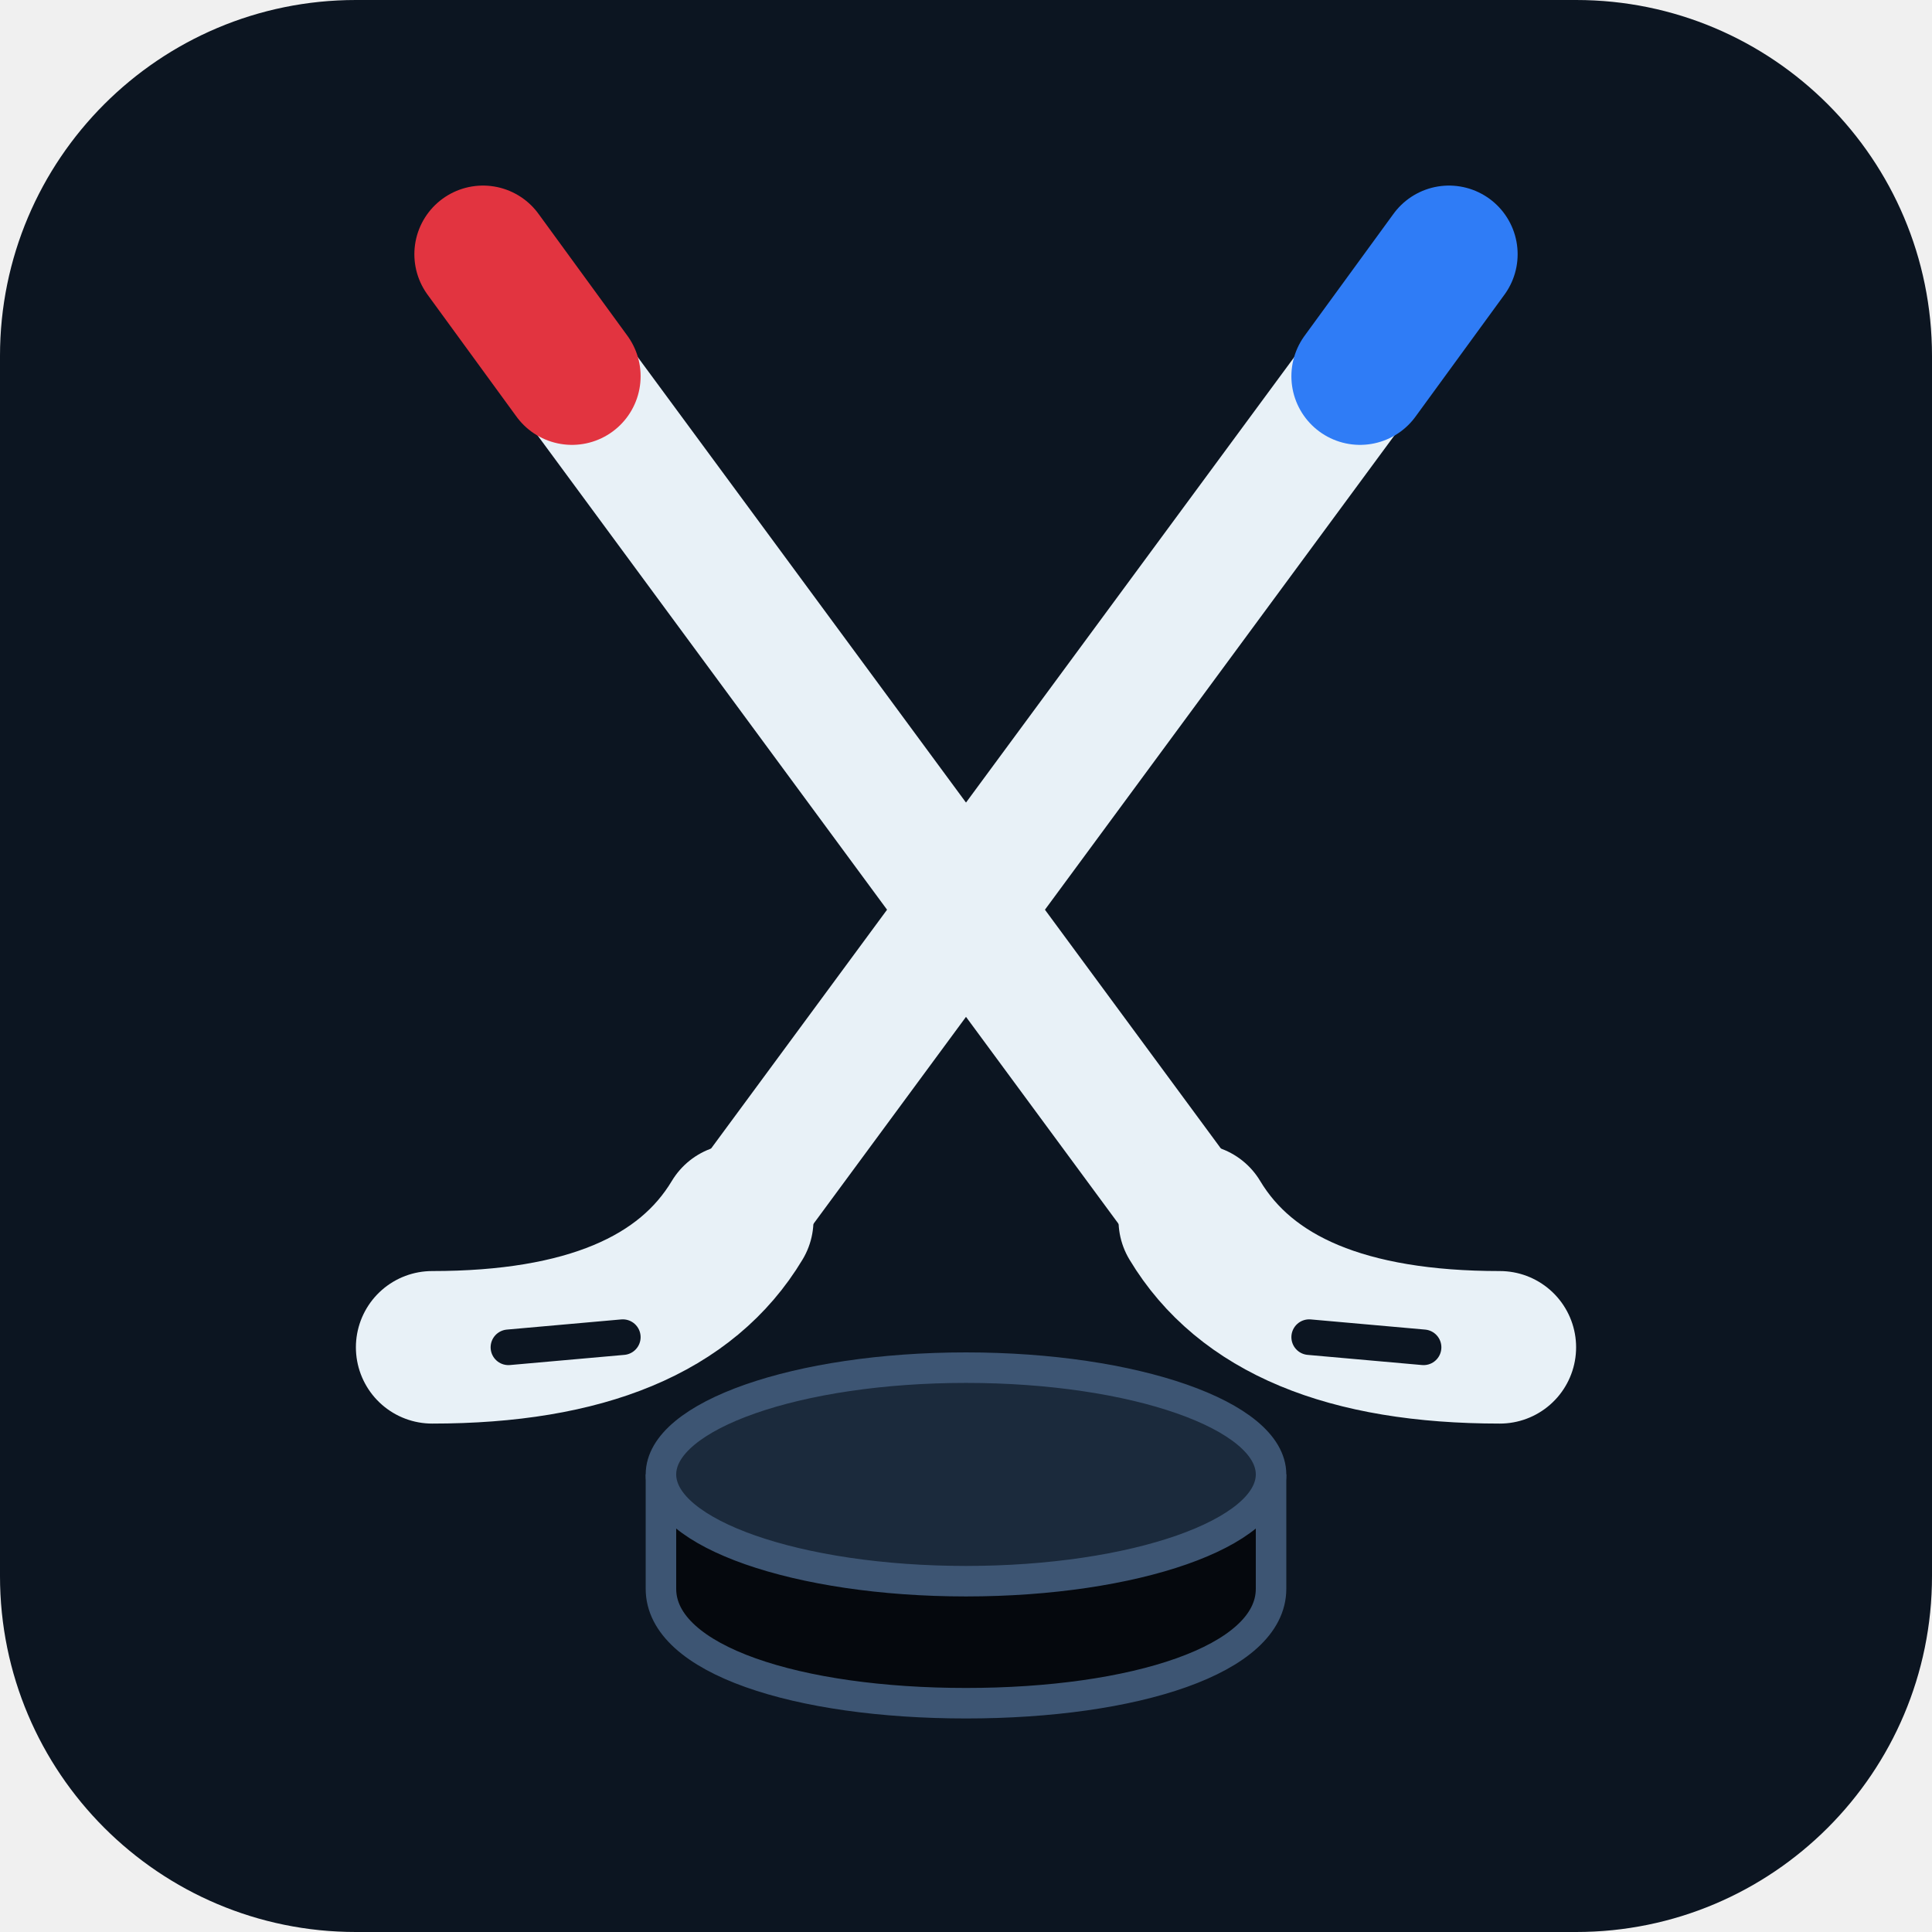
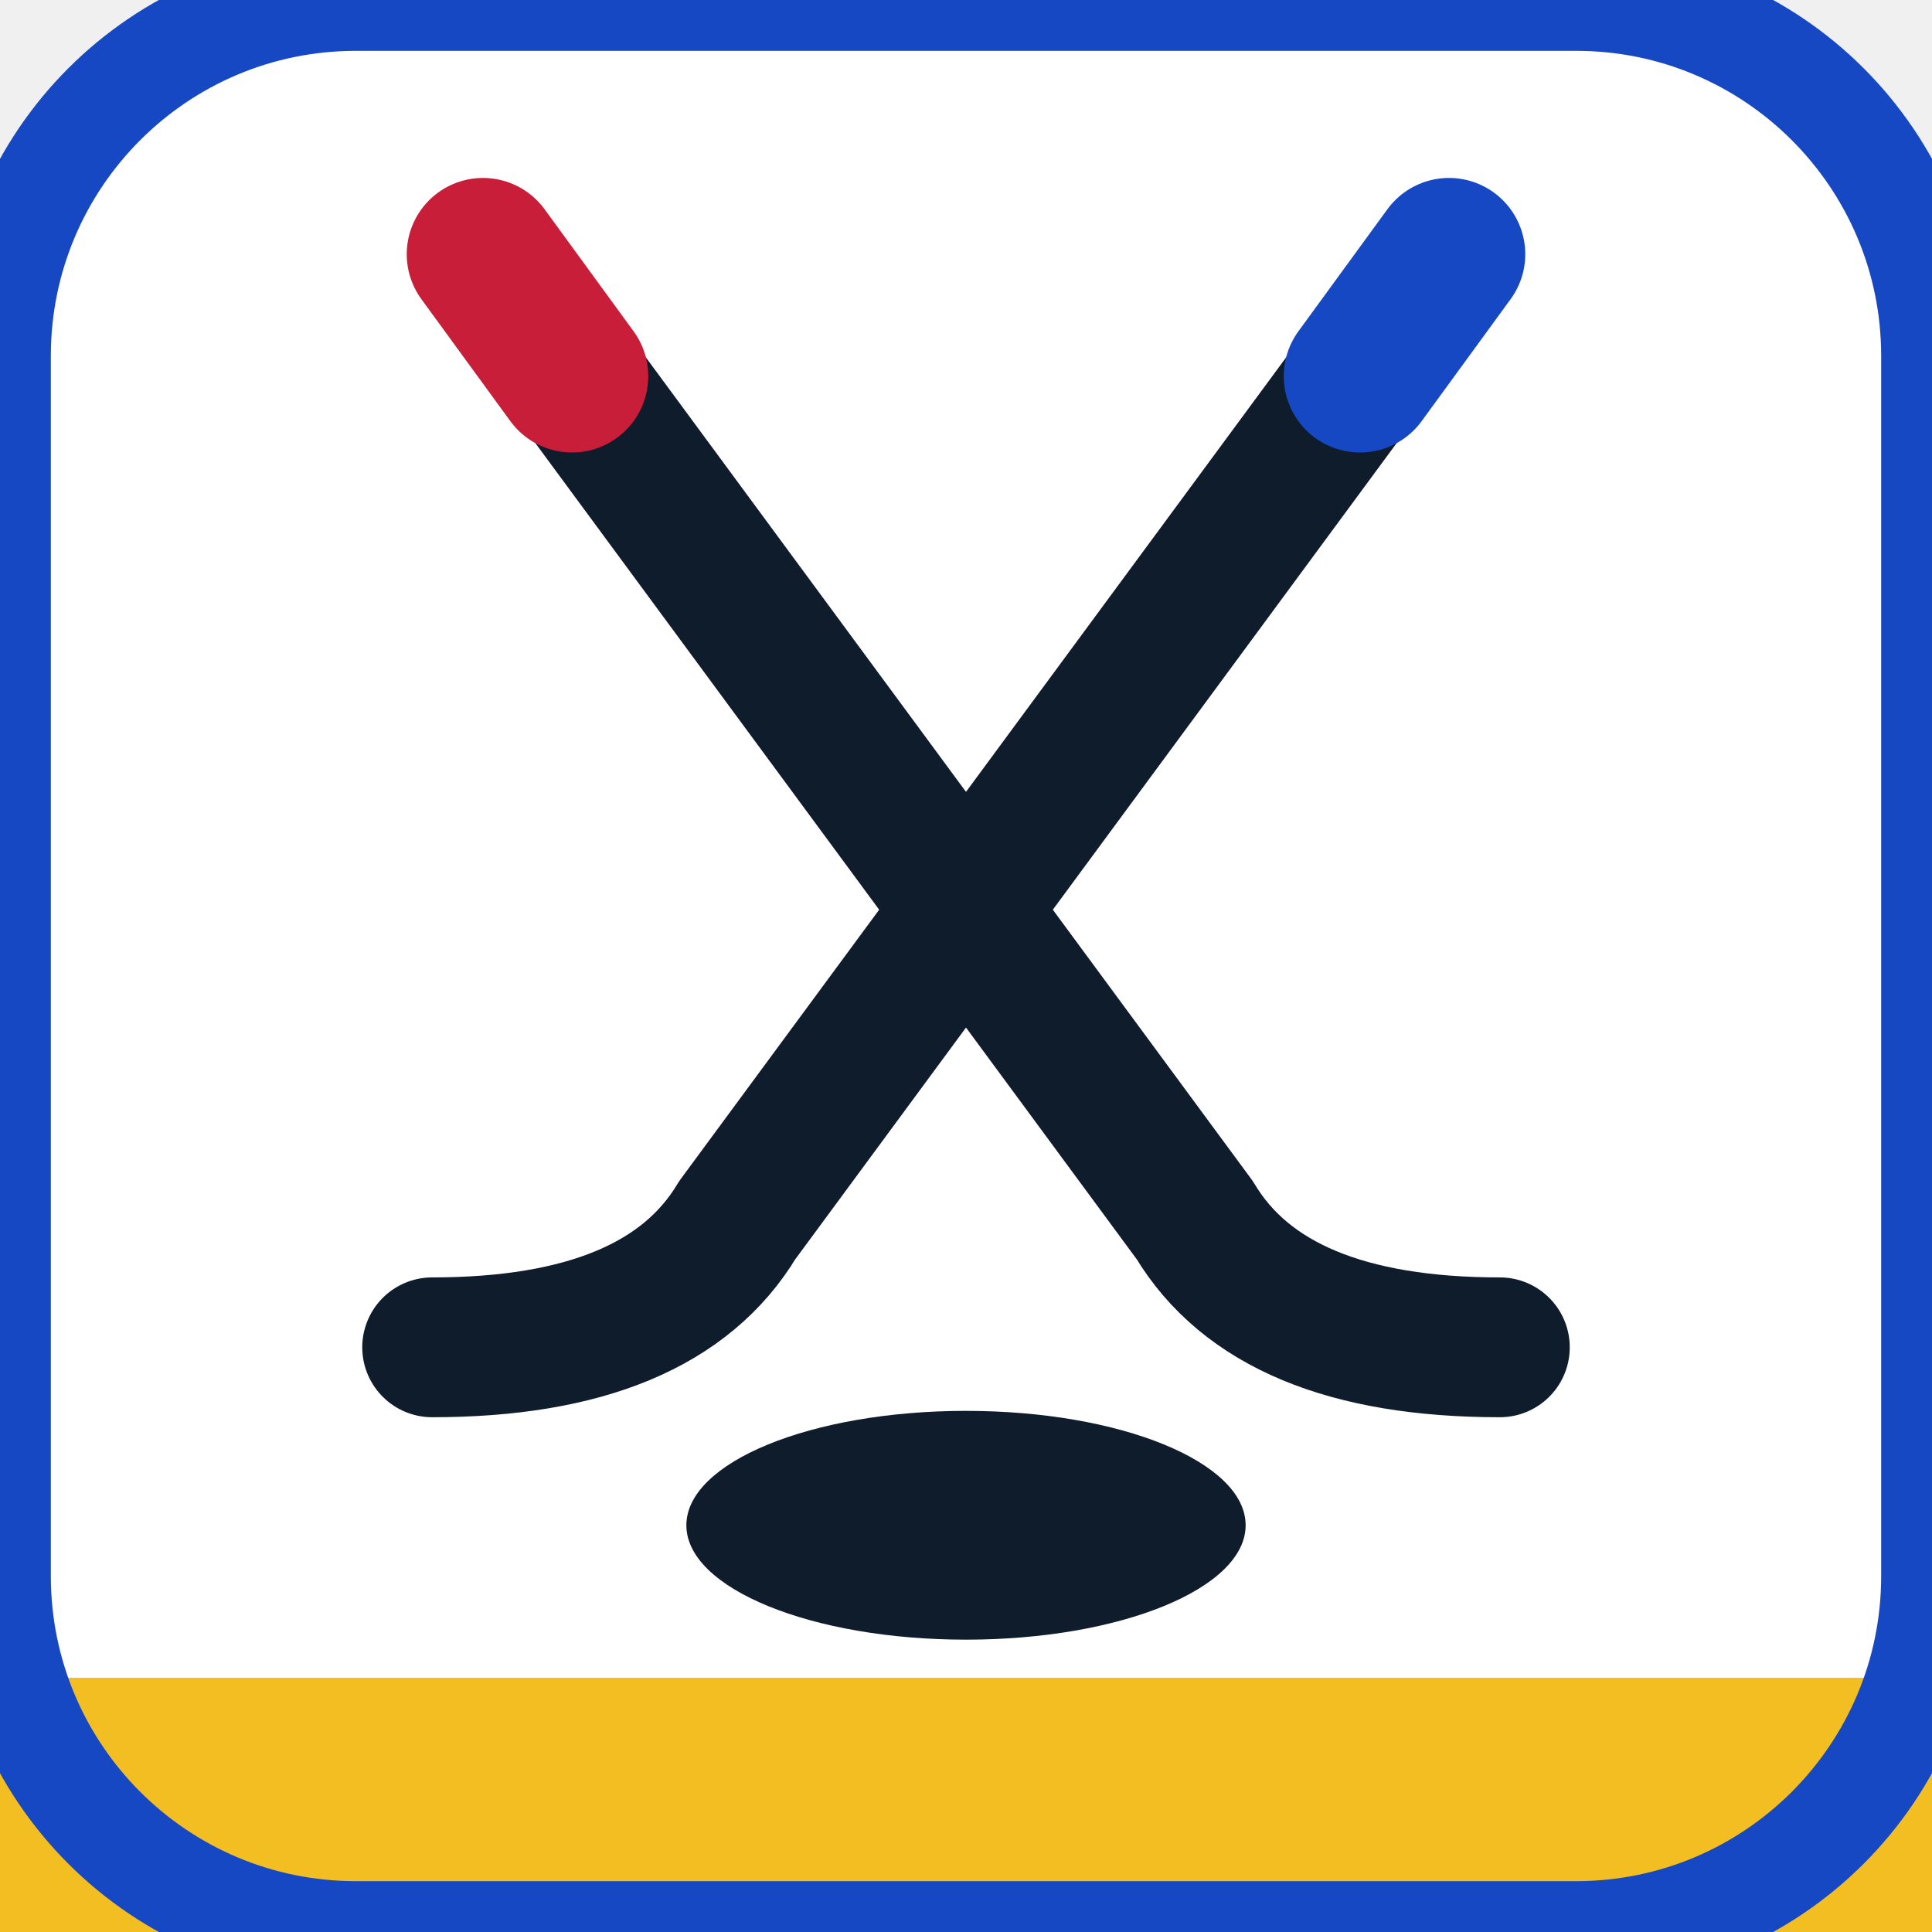
<svg xmlns="http://www.w3.org/2000/svg" viewBox="-6 -4 76 76">
-   <rect x="-6" y="-4" width="76" height="76" rx="14" fill="#0c1521" />
+   <rect x="-6" y="-4" width="76" height="76" rx="14" fill="#ffffff" />
+   <rect x="-6" y="62" width="76" height="10" fill="#f2be22" />
+   <rect x="-6" y="-4" width="76" height="76" rx="14" fill="none" stroke="#1648c4" stroke-width="4" />
  <g fill="none" stroke-linecap="round" stroke-linejoin="round">
-     <path d="M13 6 L41 44" stroke="#e8f1f7" stroke-width="5" />
-     <path d="M41 44 Q44 49 53 49" stroke="#e8f1f7" stroke-width="6" />
-     <path d="M13 6 L16.5 10.8" stroke="#e23440" stroke-width="5.4" />
-     <path d="M51 6 L23 44" stroke="#e8f1f7" stroke-width="5" />
-     <path d="M23 44 Q20 49 11 49" stroke="#e8f1f7" stroke-width="6" />
-     <path d="M51 6 L47.5 10.8" stroke="#2f7cf6" stroke-width="5.4" />
-     <path d="M45.5 48.6 L50 49" stroke="#0c1521" stroke-width="1.4" />
-     <path d="M18.5 48.6 L14 49" stroke="#0c1521" stroke-width="1.4" />
+     <path d="M13 6 L41 44 Q44 49 53 49" stroke="#0f1c2b" stroke-width="5.5" />
+     <path d="M51 6 L23 44 Q20 49 11 49" stroke="#0f1c2b" stroke-width="5.5" />
+     <path d="M13 6 L16.5 10.8" stroke="#c81e3a" stroke-width="6" />
+     <path d="M51 6 L47.5 10.8" stroke="#1648c4" stroke-width="6" />
  </g>
-   <path d="M20 54 v4.5 c0 2.8 5.4 4.5 12 4.5 s12-1.7 12-4.5 V54" fill="#05080d" stroke="#3d5573" stroke-width="1.2" />
-   <ellipse cx="32" cy="54" rx="12" ry="4.2" fill="#1b2a3c" stroke="#3d5573" stroke-width="1.2" />
+   <ellipse cx="32" cy="56" rx="11" ry="4.5" fill="#0f1c2b" />
</svg>
